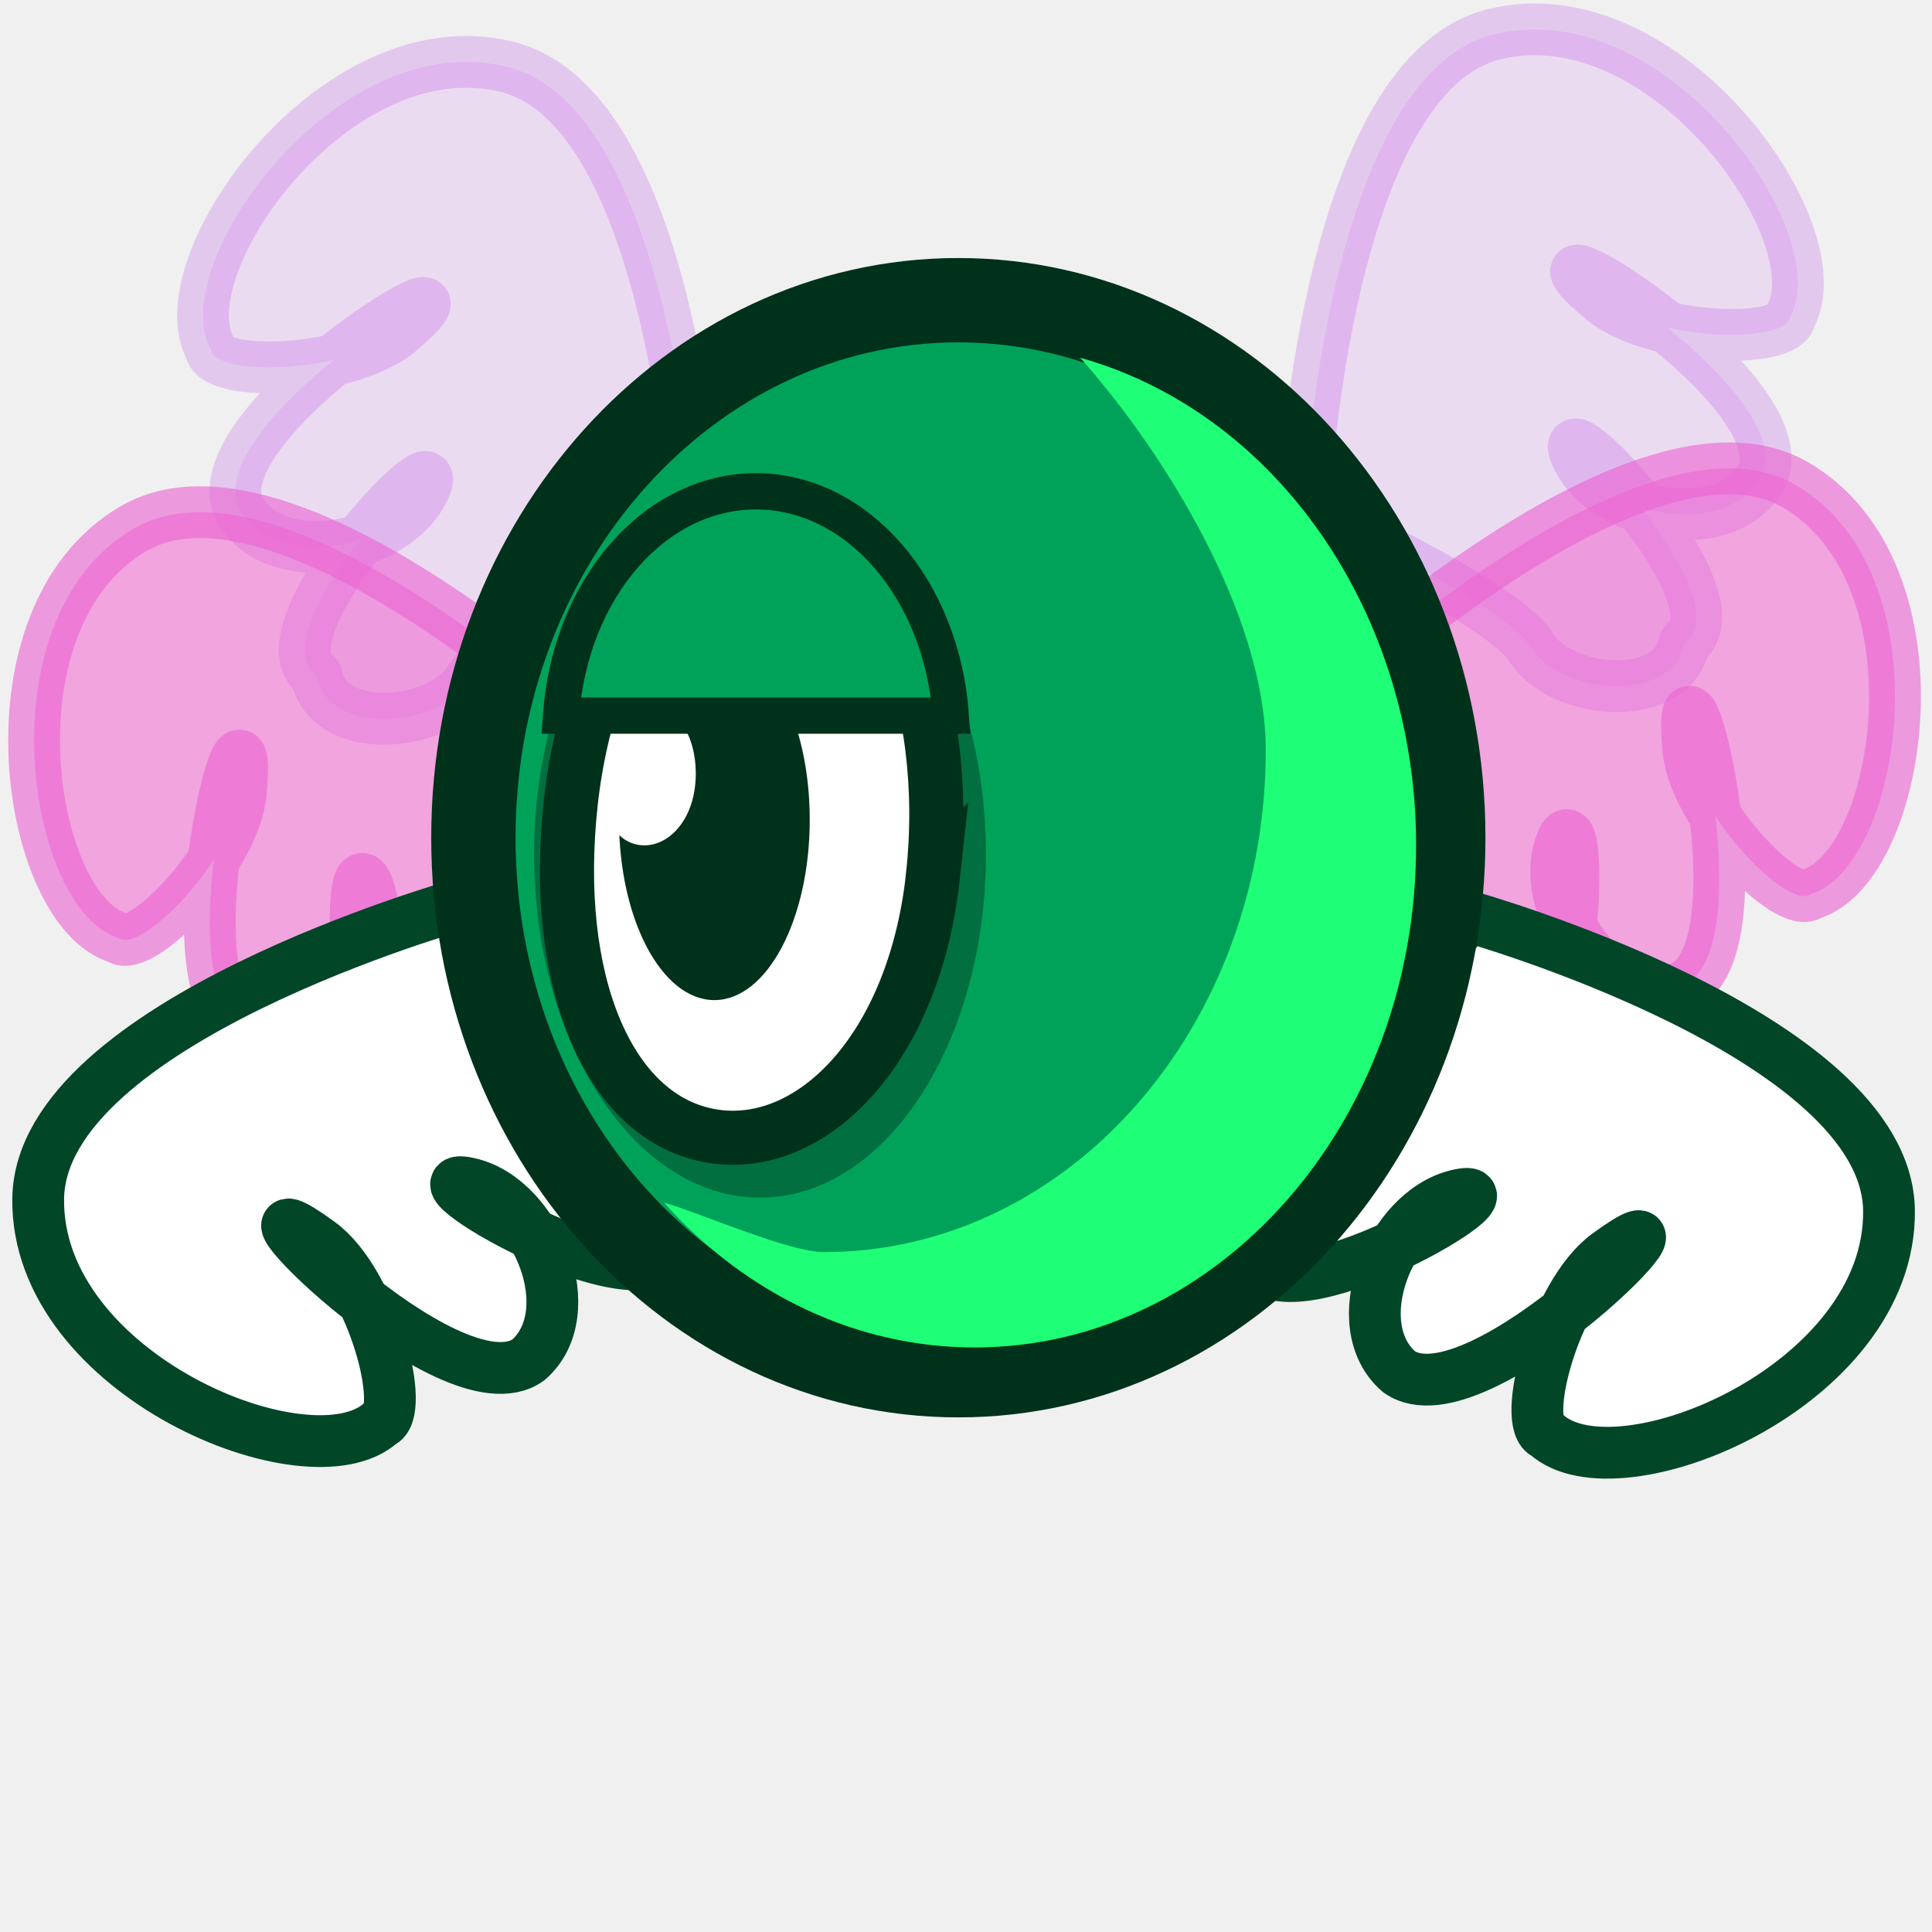
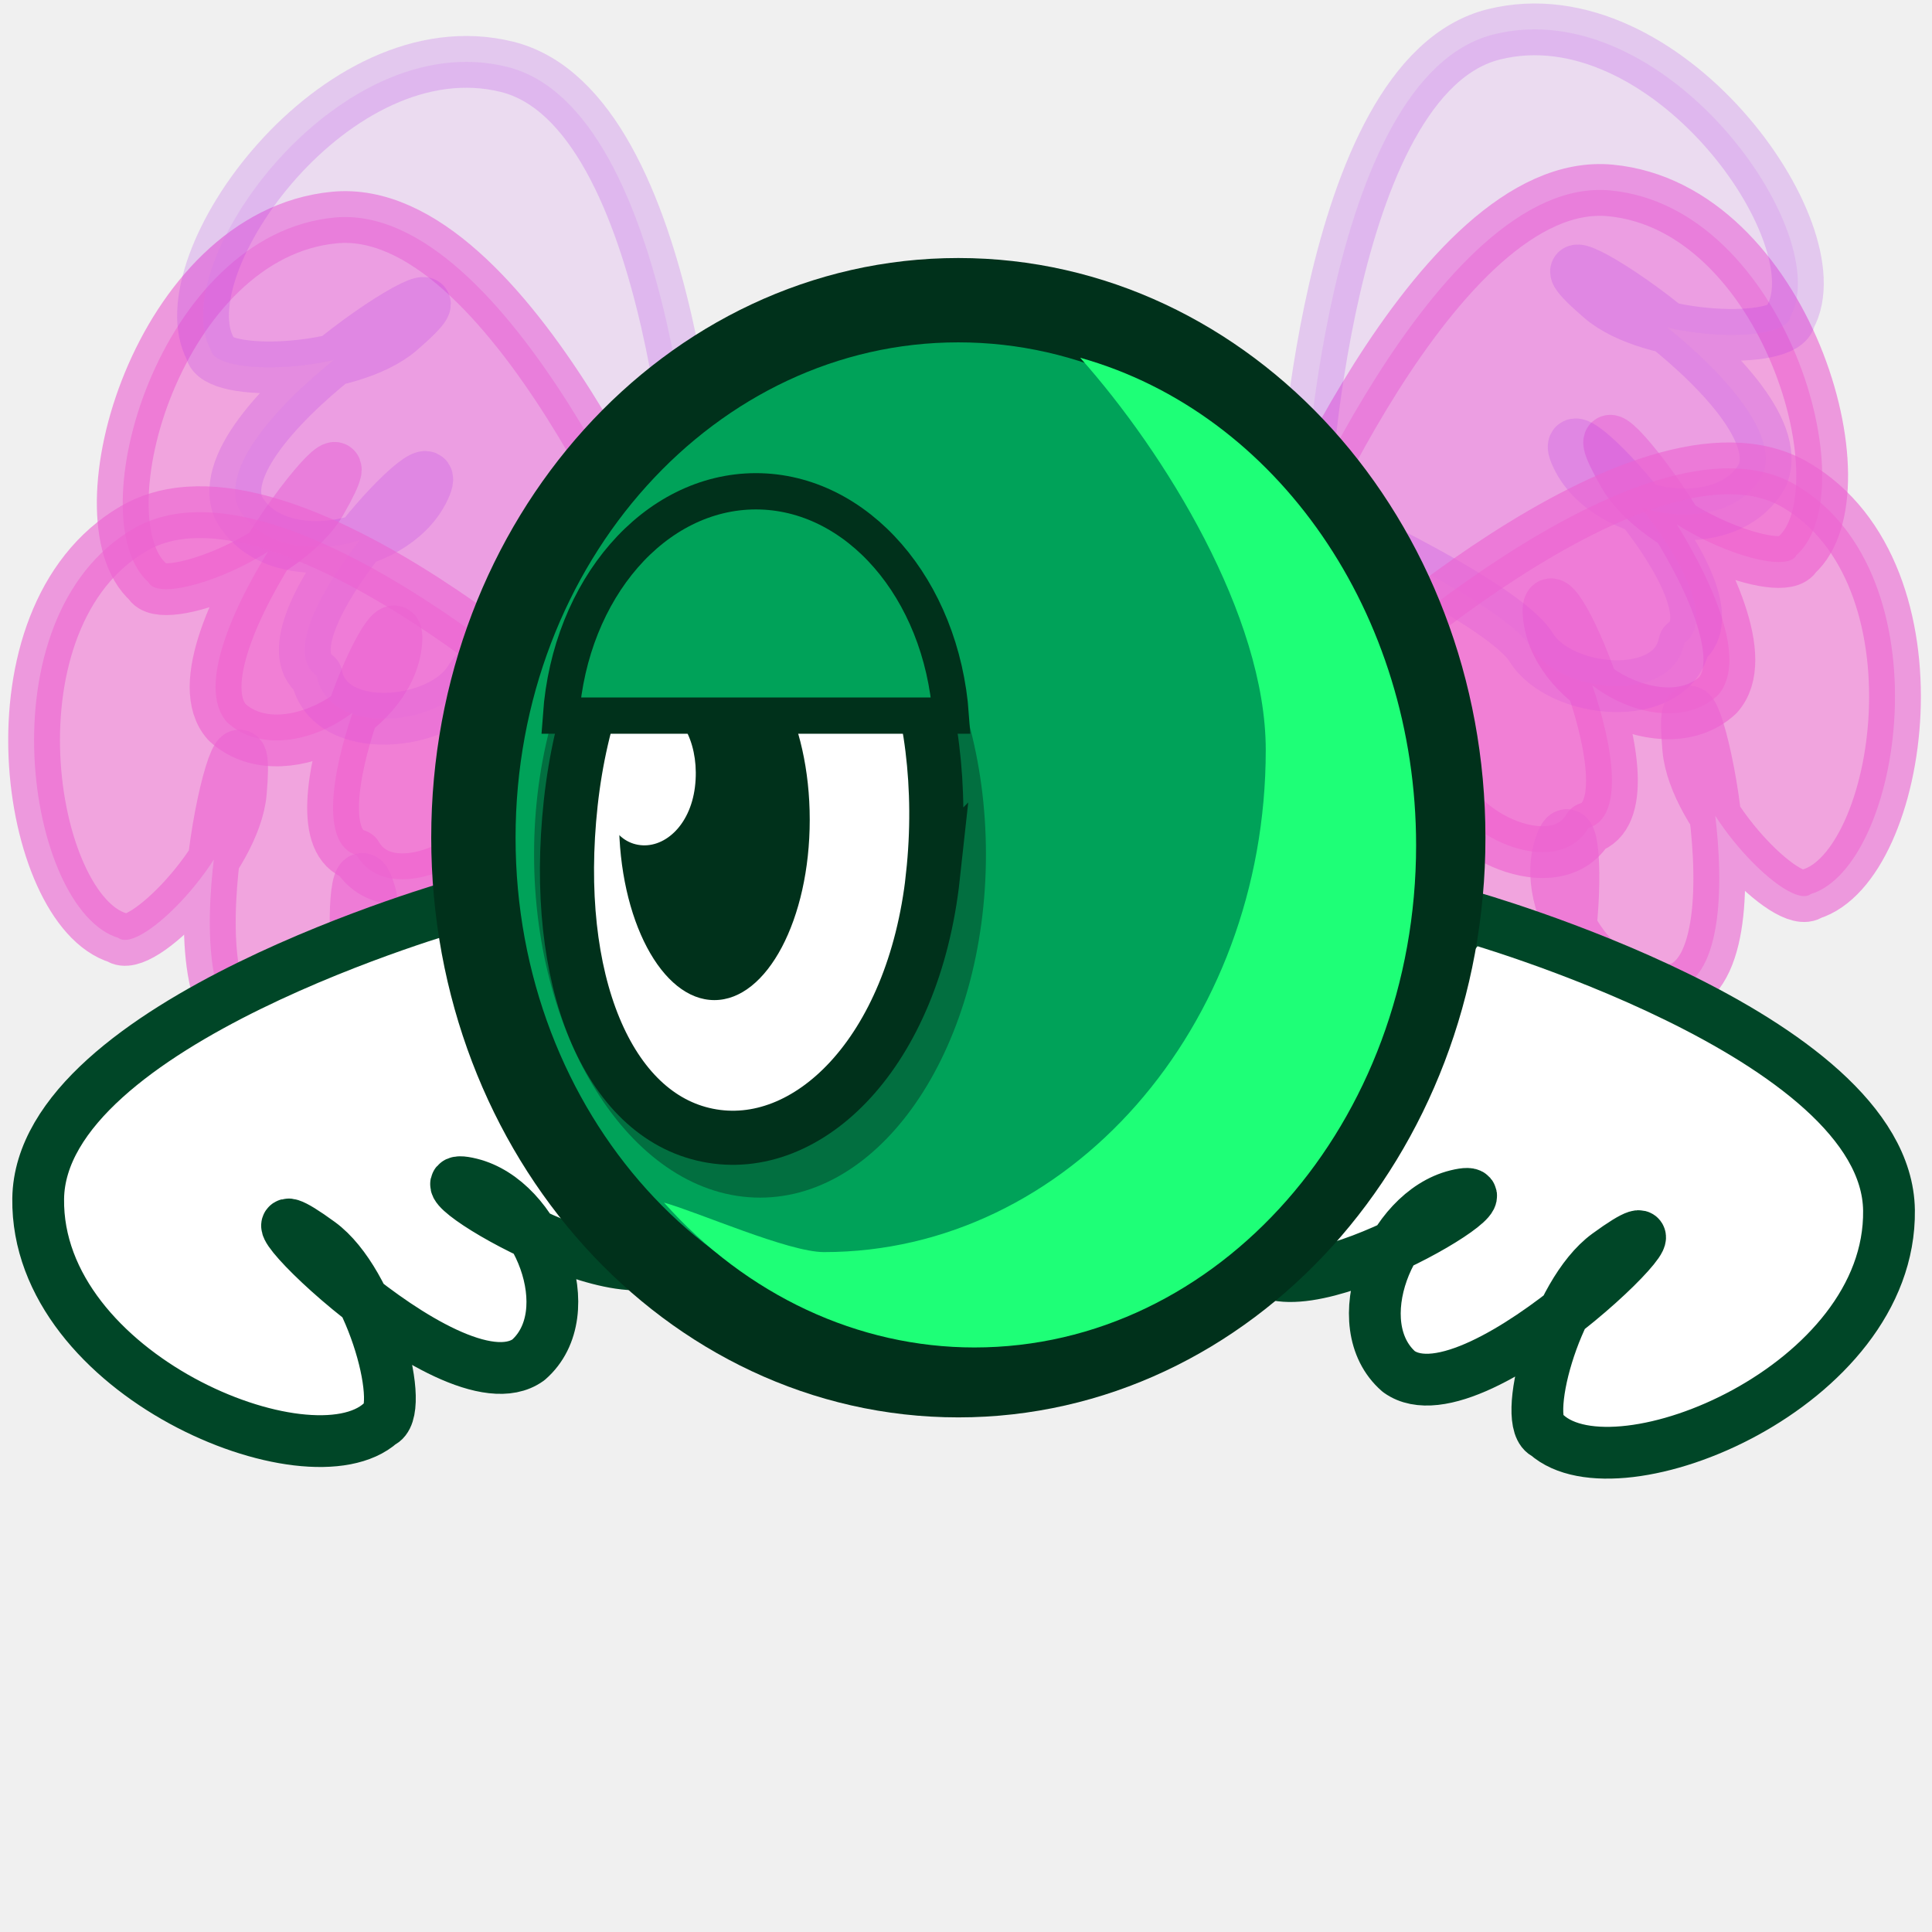
<svg xmlns="http://www.w3.org/2000/svg" width="100" height="100" viewBox="0 0 26.458 26.458" version="1.1" id="svg1" xml:space="preserve">
  <defs id="defs1">
    <linearGradient id="linearGradient13895">
      <stop style="stop-color:#000000;stop-opacity:1;" offset="0" id="stop13893" />
    </linearGradient>
    <filter style="color-interpolation-filters:sRGB;" id="filter14269" x="-0.312" y="-0.296" width="1.623" height="1.592">
      <feGaussianBlur stdDeviation="0.205" result="blur" id="feGaussianBlur14263" />
      <feComposite in="SourceGraphic" in2="blur" operator="in" result="composite1" id="feComposite14265" />
      <feComposite in="composite1" in2="composite1" operator="in" result="composite2" id="feComposite14267" />
    </filter>
    <filter style="color-interpolation-filters:sRGB;" id="filter14269-3" x="-0.312" y="-0.296" width="1.623" height="1.592">
      <feGaussianBlur stdDeviation="0.205" result="blur" id="feGaussianBlur14263-56" />
      <feComposite in="SourceGraphic" in2="blur" operator="in" result="composite1" id="feComposite14265-29" />
      <feComposite in="composite1" in2="composite1" operator="in" result="composite2" id="feComposite14267-1" />
    </filter>
    <filter style="color-interpolation-filters:sRGB;" id="filter14269-5" x="-0.312" y="-0.296" width="1.623" height="1.592">
      <feGaussianBlur stdDeviation="0.205" result="blur" id="feGaussianBlur14263-6" />
      <feComposite in="SourceGraphic" in2="blur" operator="in" result="composite1" id="feComposite14265-2" />
      <feComposite in="composite1" in2="composite1" operator="in" result="composite2" id="feComposite14267-9" />
    </filter>
    <filter style="color-interpolation-filters:sRGB;" id="filter14269-1" x="-0.312" y="-0.296" width="1.623" height="1.592">
      <feGaussianBlur stdDeviation="0.205" result="blur" id="feGaussianBlur14263-2" />
      <feComposite in="SourceGraphic" in2="blur" operator="in" result="composite1" id="feComposite14265-7" />
      <feComposite in="composite1" in2="composite1" operator="in" result="composite2" id="feComposite14267-0" />
    </filter>
    <filter style="color-interpolation-filters:sRGB;" id="filter14269-2" x="-0.312" y="-0.296" width="1.623" height="1.592">
      <feGaussianBlur stdDeviation="0.205" result="blur" id="feGaussianBlur14263-61" />
      <feComposite in="SourceGraphic" in2="blur" operator="in" result="composite1" id="feComposite14265-8" />
      <feComposite in="composite1" in2="composite1" operator="in" result="composite2" id="feComposite14267-7" />
    </filter>
    <filter style="color-interpolation-filters:sRGB;" id="filter14269-5-5" x="-0.312" y="-0.296" width="1.623" height="1.592">
      <feGaussianBlur stdDeviation="0.205" result="blur" id="feGaussianBlur14263-6-9" />
      <feComposite in="SourceGraphic" in2="blur" operator="in" result="composite1" id="feComposite14265-2-2" />
      <feComposite in="composite1" in2="composite1" operator="in" result="composite2" id="feComposite14267-9-2" />
    </filter>
    <filter style="color-interpolation-filters:sRGB;" id="filter14269-9" x="-0.312" y="-0.296" width="1.623" height="1.592">
      <feGaussianBlur stdDeviation="0.205" result="blur" id="feGaussianBlur14263-3" />
      <feComposite in="SourceGraphic" in2="blur" operator="in" result="composite1" id="feComposite14265-1" />
      <feComposite in="composite1" in2="composite1" operator="in" result="composite2" id="feComposite14267-94" />
    </filter>
    <filter style="color-interpolation-filters:sRGB;" id="filter14269-5-0" x="-0.312" y="-0.296" width="1.623" height="1.592">
      <feGaussianBlur stdDeviation="0.205" result="blur" id="feGaussianBlur14263-6-6" />
      <feComposite in="SourceGraphic" in2="blur" operator="in" result="composite1" id="feComposite14265-2-3" />
      <feComposite in="composite1" in2="composite1" operator="in" result="composite2" id="feComposite14267-9-20" />
    </filter>
    <filter style="color-interpolation-filters:sRGB;" id="filter14269-52" x="-0.312" y="-0.296" width="1.623" height="1.592">
      <feGaussianBlur stdDeviation="0.205" result="blur" id="feGaussianBlur14263-5" />
      <feComposite in="SourceGraphic" in2="blur" operator="in" result="composite1" id="feComposite14265-4" />
      <feComposite in="composite1" in2="composite1" operator="in" result="composite2" id="feComposite14267-74" />
    </filter>
    <filter style="color-interpolation-filters:sRGB;" id="filter14269-5-4" x="-0.312" y="-0.296" width="1.623" height="1.592">
      <feGaussianBlur stdDeviation="0.205" result="blur" id="feGaussianBlur14263-6-3" />
      <feComposite in="SourceGraphic" in2="blur" operator="in" result="composite1" id="feComposite14265-2-1" />
      <feComposite in="composite1" in2="composite1" operator="in" result="composite2" id="feComposite14267-9-4" />
    </filter>
  </defs>
  <g id="layer1">
+     <path style="fill:#f25dcd;fill-opacity:0.517;stroke:#ec63d2;stroke-width:0.709;stroke-linecap:round;stroke-linejoin:round;stroke-dasharray:none;stroke-opacity:0.616" d="m 17.431,7.904 c 0,0 2.222,-5.524 4.624,-5.296 2.402,0.229 3.526,4.123 2.545,4.996 -0.174,0.342 -1.907,-0.316 -2.358,-1.099 -1.027,-1.785 2.171,2.028 1.284,3.015 -0.721,0.665 -2.187,-0.113 -2.311,-1.047 -0.144,-1.076 1.545,2.566 0.537,2.866 -0.439,0.746 -1.835,0.097 -1.997,-0.639 C 19.592,9.964 17.431,7.904 17.431,7.904 Z" id="path11" />
    <path style="fill:#d389ef;fill-opacity:0.203;stroke:#b12fe4;stroke-width:0.709;stroke-linecap:round;stroke-linejoin:round;stroke-dasharray:none;stroke-opacity:0.206" d="m 17.851,6.999 c 0,0 0.266,-5.949 2.608,-6.529 2.342,-0.58 4.693,2.722 4.057,3.871 -0.051,0.381 -1.904,0.334 -2.589,-0.256 -1.56,-1.343 2.721,1.194 2.21,2.419 -0.46,0.866 -2.1,0.618 -2.528,-0.222 -0.492,-0.967 2.308,1.909 1.457,2.526 -0.167,0.85 -1.7,0.7 -2.096,0.059 -0.397,-0.641 -3.118,-1.869 -3.118,-1.869 z" id="path10" />
+     <path style="fill:#f25dcd;fill-opacity:0.517;stroke:#ec63d2;stroke-width:0.709;stroke-linecap:round;stroke-linejoin:round;stroke-dasharray:none;stroke-opacity:0.616" d="m 9.204,8.275 c 0,0 -2.222,-5.524 -4.624,-5.296 C 2.177,3.208 1.054,7.102 2.035,7.976 2.209,8.318 3.942,7.66 4.393,6.876 5.42,5.092 2.222,8.905 3.11,9.891 3.831,10.556 5.296,9.779 5.421,8.845 5.565,7.769 3.876,11.41 4.884,11.711 5.323,12.457 6.719,11.808 6.881,11.072 7.043,10.336 9.204,8.275 9.204,8.275 Z" id="path6" />
    <path style="fill:#d389ef;fill-opacity:0.203;stroke:#b12fe4;stroke-width:0.709;stroke-linecap:round;stroke-linejoin:round;stroke-dasharray:none;stroke-opacity:0.206" d="m 9.551,7.444 c 0,0 -0.266,-5.949 -2.608,-6.529 C 4.6,0.335 2.25,3.637 2.886,4.786 2.937,5.167 4.79,5.12 5.475,4.53 7.036,3.187 2.755,5.725 3.265,6.95 c 0.46,0.866 2.1,0.618 2.528,-0.222 0.492,-0.967 -2.308,1.909 -1.457,2.526 0.167,0.85 1.7,0.7 2.096,0.059 0.397,-0.641 3.118,-1.869 3.118,-1.869 z" id="path9" />
    <path style="fill:#f25dcd;fill-opacity:0.517;stroke:#ec63d2;stroke-width:0.709;stroke-linecap:round;stroke-linejoin:round;stroke-dasharray:none;stroke-opacity:0.616" d="m 18.167,9.499 c 0,0 4.341,-4.076 6.424,-2.858 2.083,1.218 1.463,5.224 0.206,5.603 -0.302,0.237 -1.597,-1.089 -1.677,-1.99 -0.181,-2.051 1.116,2.754 -0.105,3.275 -0.934,0.299 -1.936,-1.022 -1.656,-1.922 0.322,-1.036 0.322,2.978 -0.719,2.826 -0.712,0.492 -1.706,-0.685 -1.543,-1.42 0.163,-0.736 -0.93,-3.514 -0.93,-3.514 z" id="path5" />
    <path style="fill:#f25dcd;fill-opacity:0.517;stroke:#ec63d2;stroke-width:0.709;stroke-linecap:round;stroke-linejoin:round;stroke-dasharray:none;stroke-opacity:0.616" d="m 8.251,10.099 c 0,0 -4.341,-4.076 -6.424,-2.858 -2.083,1.218 -1.463,5.224 -0.206,5.603 0.302,0.237 1.597,-1.089 1.677,-1.99 0.181,-2.051 -1.116,2.754 0.105,3.275 0.934,0.299 1.936,-1.022 1.656,-1.922 -0.322,-1.036 -0.322,2.978 0.719,2.826 0.712,0.492 1.706,-0.685 1.543,-1.42 -0.163,-0.736 0.93,-3.514 0.93,-3.514 z" id="path4" />
    <path style="fill:#ffffff;fill-opacity:1;stroke:#004627;stroke-width:0.709;stroke-linecap:round;stroke-linejoin:round;stroke-dasharray:none;stroke-opacity:1" d="m 20.104,12.549 c 0,0 5.732,1.612 5.765,4.025 0.032,2.413 -3.718,3.951 -4.692,3.07 -0.359,-0.136 0.108,-1.93 0.838,-2.463 1.663,-1.214 -1.782,2.378 -2.859,1.602 -0.739,-0.645 -0.124,-2.186 0.791,-2.411 1.054,-0.259 -2.384,1.813 -2.792,0.844 -0.789,-0.356 -0.295,-1.814 0.42,-2.055 0.714,-0.24 2.529,-2.611 2.529,-2.611 z" id="path3" />
    <path style="fill:#ffffff;fill-opacity:1;stroke:#004627;stroke-width:0.709;stroke-linecap:round;stroke-linejoin:round;stroke-dasharray:none;stroke-opacity:1" d="m 6.288,12.39 c 0,0 -5.732,1.612 -5.765,4.025 C 0.491,18.828 4.241,20.365 5.216,19.485 5.575,19.349 5.108,17.554 4.377,17.021 2.714,15.807 6.159,19.399 7.236,18.623 7.975,17.978 7.36,16.437 6.445,16.212 5.392,15.953 8.829,18.026 9.237,17.056 10.026,16.7 9.532,15.242 8.817,15.001 8.103,14.761 6.288,12.39 6.288,12.39 Z" id="path2" />
    <ellipse style="fill:#00a259;fill-opacity:1;stroke:#00311b;stroke-width:1.155;stroke-dasharray:none;stroke-opacity:1" id="path1" cx="13.124" cy="11.472" rx="6.641" ry="7.361" />
    <ellipse style="fill:#09020b;fill-opacity:0.32;stroke:none;stroke-width:0.779;stroke-linecap:round;stroke-linejoin:round;stroke-opacity:0.206" id="path4-9" cx="10.408" cy="11.7" rx="3.094" ry="4.701" />
    <path id="ellipse3" style="fill:#ffffff;stroke:#00311b;stroke-width:0.741;stroke-opacity:1" d="m 12.777,11.996 c -0.265,2.429 -1.717,3.827 -3.086,3.551 C 8.32,15.272 7.552,13.425 7.816,10.997 8.081,8.568 9.406,6.822 10.775,7.099 c 1.37,0.276 2.266,2.469 2.001,4.898 z" />
    <ellipse style="fill:#00311b;fill-opacity:1;stroke:none;stroke-width:0.772;stroke-opacity:1" id="path7" cx="9.783" cy="11.226" rx="1.306" ry="2.47" />
    <path id="path8" style="fill:#ffffff;stroke:none;stroke-width:0.176;stroke-opacity:1" d="M 9.517,10.778 C 9.45,11.319 9.083,11.631 8.737,11.569 8.391,11.508 8.196,11.096 8.263,10.555 8.33,10.014 8.665,9.625 9.011,9.686 9.357,9.748 9.584,10.237 9.517,10.778 Z" />
    <path id="ellipse14" style="fill:#00a259;fill-opacity:1;stroke:#00311b;stroke-width:0.497;stroke-dasharray:none;stroke-opacity:1" d="m 7.683,9.8 a 2.681,3.378 0 0 1 2.669,-3.072 2.681,3.378 0 0 1 2.669,3.072 z" />
    <path id="ellipse6" style="fill:#1eff77;fill-opacity:1;stroke:none;stroke-width:1.065;stroke-dasharray:none;stroke-opacity:1" d="m 14.792,4.899 c 2.702,0.758 4.601,3.513 4.601,6.677 -6.3e-5,3.798 -2.708,6.877 -6.049,6.877 -1.591,3e-6 -3.118,-0.713 -4.251,-1.984 0.474,0.133 1.703,0.678 2.191,0.678 3.341,1.03e-4 6.05,-3.079 6.05,-6.877 4.2e-5,-1.839 -1.39,-4.079 -2.542,-5.371 z" />
  </g>
</svg>
